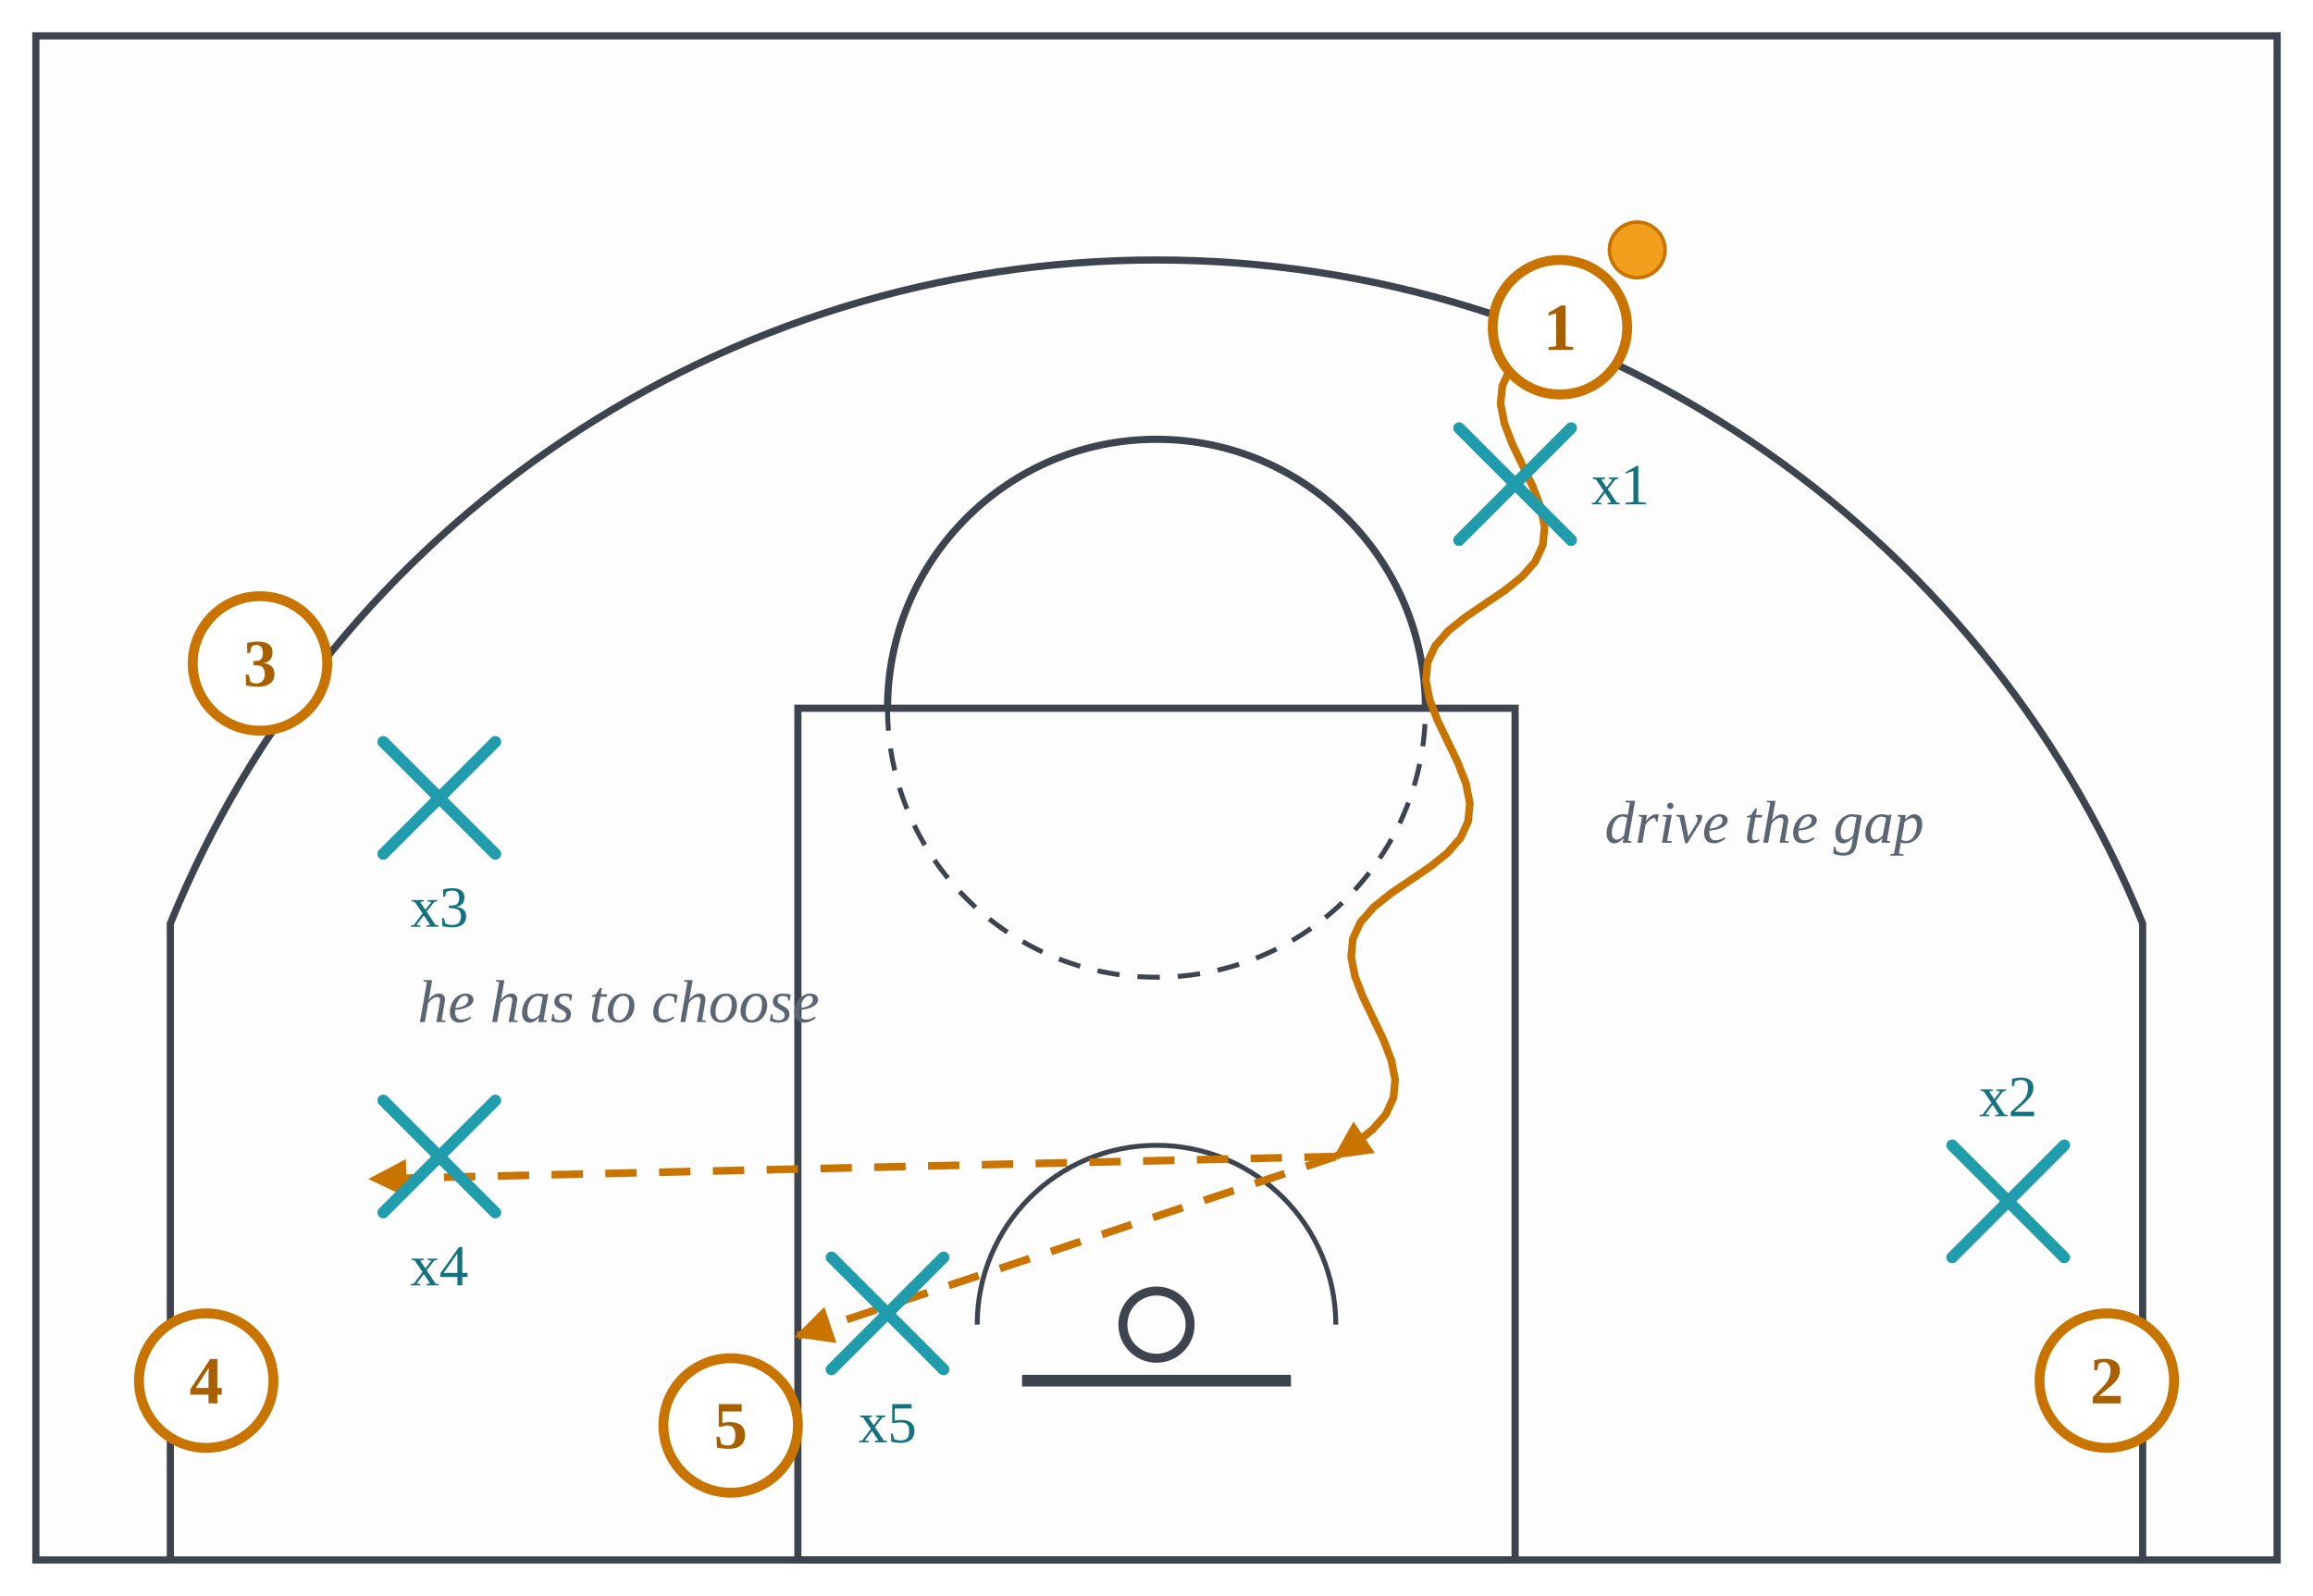
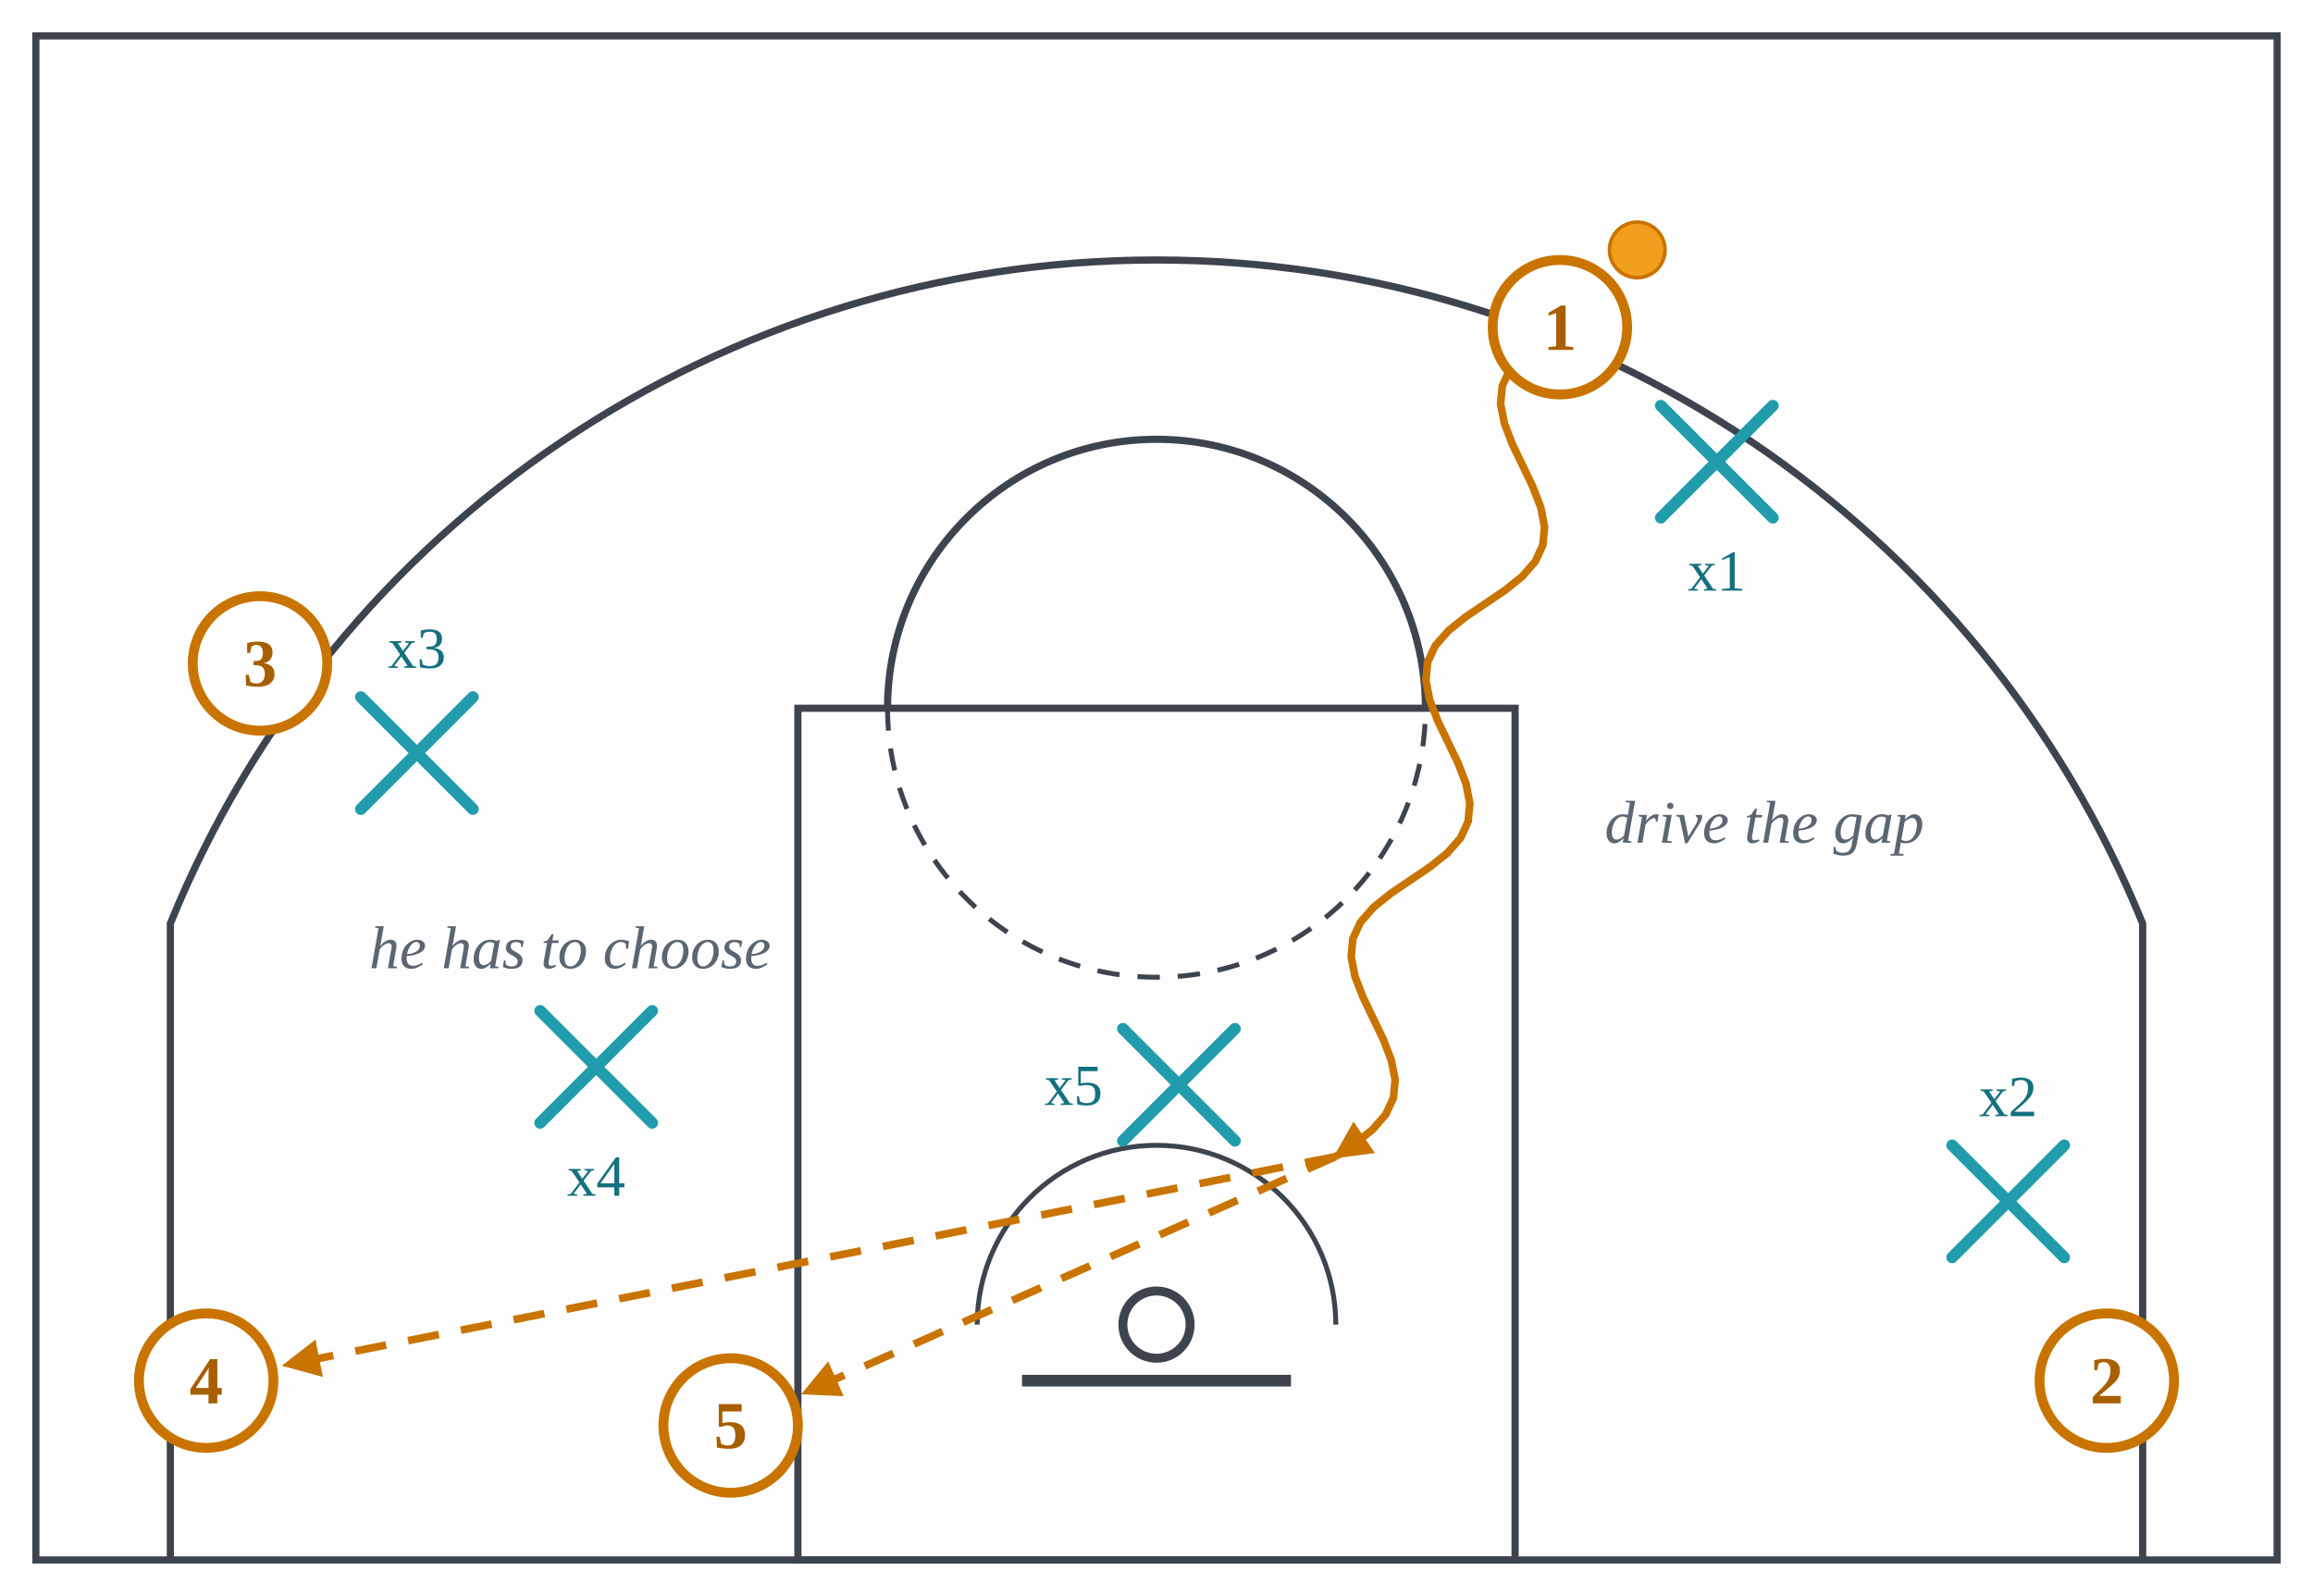
- <svg xmlns="http://www.w3.org/2000/svg" viewBox="0 0 516.0 356.0" width="516.0" role="img" aria-label="A 4-out 1-in floor with the one big in the weak-side dunker spot, not the lane. The handler drives the gap between the slot and the wing on the right. The weak-side corner defender must choose: if he helps at the rim the corner is open for a kick-out, if he stays the driver has a layup. The big in the dunker spot is a third option for a drop-off. Dashed passes show both kick-outs." class="hd-court-svg">
+ <svg xmlns="http://www.w3.org/2000/svg" viewBox="0 0 516.0 356.0" width="516.0" role="img" aria-label="A 4-out 1-in floor: 1 has the ball at the right slot, 2 is in the right corner, 3 on the left wing, 4 in the left corner, and the one big, 5, waits in the left dunker spot beside the baseline, not in the lane. 1 dribbles past his defender x1, who is left behind at the slot, and down the right side of the lane to just right of the rim, labeled drive the gap. x5 has stepped into the lane in front of the rim. x4 stands on the left side between the corner and the lane, labeled he has to choose, between the rim and the corner. Two dashed passes leave the end of the drive, one to 4 in the left corner and one to 5 in the dunker spot, and both run below x4 and x5. x2 is with 2 in the right corner and x3 with 3 on the left wing." class="hd-court-svg">
  <defs>
    <marker id="hd-arrow-o" viewBox="0 0 10 10" refX="9" refY="5" markerWidth="5" markerHeight="5" orient="auto-start-reverse">
      <path d="M 0 0 L 10 5 L 0 10 z" fill="var(--hd-offense, #C97400)" />
    </marker>
    <marker id="hd-arrow-d" viewBox="0 0 10 10" refX="9" refY="5" markerWidth="5" markerHeight="5" orient="auto-start-reverse">
      <path d="M 0 0 L 10 5 L 0 10 z" fill="var(--hd-defense, #209CAD)" />
    </marker>
  </defs>
  <rect x="8.0" y="8.0" width="500.0" height="340.0" fill="var(--court-floor, #fdfdfd)" stroke="var(--court-line, #3d444d)" stroke-width="1.6" />
  <path d="M 38.0 348.0 L 38.0 206.02 A 237.5 237.5 0 0 1 478.0 206.02 L 478.0 348.0" stroke="var(--court-line, #3d444d)" fill="none" stroke-width="1.6" />
  <rect x="178.0" y="158.0" width="160.0" height="190.0" stroke="var(--court-line, #3d444d)" fill="none" stroke-width="1.6" />
  <path d="M 198.0 158.0 A 60.0 60.0 0 0 1 318.0 158.0" stroke="var(--court-line, #3d444d)" fill="none" stroke-width="1.6" />
  <path d="M 198.0 158.0 A 60.0 60.0 0 0 0 318.0 158.0" stroke="var(--court-line, #3d444d)" fill="none" stroke-width="1.1" stroke-dasharray="5 4" />
  <path d="M 218.0 295.5 A 40.0 40.0 0 0 1 298.0 295.5" stroke="var(--court-line, #3d444d)" fill="none" stroke-width="1.1" />
  <line x1="228.0" y1="308.0" x2="288.0" y2="308.0" stroke="var(--court-line, #3d444d)" stroke-width="2.6" />
  <circle cx="258.0" cy="295.5" r="7.5" stroke="var(--court-line, #3d444d)" fill="none" stroke-width="2" />
  <path d="M 348.0,73.0 L 343.63,75.96 L 339.77,79.05 L 336.85,82.39 L 335.15,86.07 L 334.76,90.1 L 335.61,94.46 L 337.38,99.08 L 339.67,103.83 L 341.95,108.59 L 343.73,113.2 L 344.57,117.57 L 344.19,121.6 L 342.49,125.27 L 339.56,128.62 L 335.7,131.71 L 331.33,134.67 L 326.97,137.62 L 323.11,140.71 L 320.18,144.06 L 318.48,147.74 L 318.1,151.77 L 318.94,156.13 L 320.72,160.75 L 323.0,165.5 L 325.28,170.25 L 327.06,174.87 L 327.9,179.23 L 327.52,183.26 L 325.82,186.94 L 322.89,190.29 L 319.03,193.38 L 314.67,196.33 L 310.3,199.29 L 306.44,202.38 L 303.51,205.73 L 301.81,209.4 L 301.43,213.43 L 302.27,217.8 L 304.05,222.41 L 306.33,227.17 L 308.62,231.92 L 310.39,236.54 L 311.24,240.9 L 310.85,244.93 L 309.15,248.61 L 306.23,251.95 L 302.37,255.04 L 298.0,258.0" stroke="var(--hd-offense, #C97400)" fill="none" marker-end="url(#hd-arrow-o)" stroke-width="1.7" />
-   <line x1="298.0" y1="258.0" x2="83.0" y2="263.0" stroke="var(--hd-offense, #C97400)" fill="none" marker-end="url(#hd-arrow-o)" stroke-width="1.7" stroke-dasharray="7 5" />
-   <line x1="298.0" y1="258.0" x2="178.0" y2="298.0" stroke="var(--hd-offense, #C97400)" fill="none" marker-end="url(#hd-arrow-o)" stroke-width="1.7" stroke-dasharray="7 5" />
+   <line x1="298.0" y1="258.0" x2="63.7" y2="304.5" stroke="var(--hd-offense, #C97400)" fill="none" marker-end="url(#hd-arrow-o)" stroke-width="1.7" stroke-dasharray="7 5" />
+   <line x1="298.0" y1="258.0" x2="179.5" y2="310.7" stroke="var(--hd-offense, #C97400)" fill="none" marker-end="url(#hd-arrow-o)" stroke-width="1.7" stroke-dasharray="7 5" />
  <circle cx="348.0" cy="73.0" r="15.0" fill="var(--court-floor, #fff)" stroke="var(--hd-offense, #C97400)" stroke-width="2.2" />
  <text x="348.0" y="73.0" text-anchor="middle" dominant-baseline="central" font-size="15.0" font-weight="600" fill="var(--hd-offense-ink, #A85F00)">1</text>
  <circle cx="365.25" cy="55.75" r="6.2" fill="#F39F1E" stroke="var(--hd-offense, #C97400)" stroke-width="0.8" />
  <circle cx="470.0" cy="308.0" r="15.0" fill="var(--court-floor, #fff)" stroke="var(--hd-offense, #C97400)" stroke-width="2.2" />
  <text x="470.0" y="308.0" text-anchor="middle" dominant-baseline="central" font-size="15.0" font-weight="600" fill="var(--hd-offense-ink, #A85F00)">2</text>
  <circle cx="58.0" cy="148.0" r="15.0" fill="var(--court-floor, #fff)" stroke="var(--hd-offense, #C97400)" stroke-width="2.2" />
  <text x="58.0" y="148.0" text-anchor="middle" dominant-baseline="central" font-size="15.0" font-weight="600" fill="var(--hd-offense-ink, #A85F00)">3</text>
  <circle cx="46.0" cy="308.0" r="15.0" fill="var(--court-floor, #fff)" stroke="var(--hd-offense, #C97400)" stroke-width="2.2" />
  <text x="46.0" y="308.0" text-anchor="middle" dominant-baseline="central" font-size="15.0" font-weight="600" fill="var(--hd-offense-ink, #A85F00)">4</text>
  <circle cx="163.0" cy="318.0" r="15.0" fill="var(--court-floor, #fff)" stroke="var(--hd-offense, #C97400)" stroke-width="2.2" />
  <text x="163.0" y="318.0" text-anchor="middle" dominant-baseline="central" font-size="15.0" font-weight="600" fill="var(--hd-offense-ink, #A85F00)">5</text>
-   <line x1="325.5" y1="95.5" x2="350.5" y2="120.5" stroke="var(--hd-defense, #209CAD)" stroke-width="2.6" stroke-linecap="round" />
-   <line x1="325.5" y1="120.5" x2="350.5" y2="95.5" stroke="var(--hd-defense, #209CAD)" stroke-width="2.6" stroke-linecap="round" />
-   <text x="355.0" y="112.5" text-anchor="start" font-size="13.0" fill="var(--hd-defense-ink, #14717F)">x1</text>
+   <line x1="370.5" y1="90.5" x2="395.5" y2="115.5" stroke="var(--hd-defense, #209CAD)" stroke-width="2.6" stroke-linecap="round" />
+   <line x1="370.5" y1="115.5" x2="395.5" y2="90.5" stroke="var(--hd-defense, #209CAD)" stroke-width="2.6" stroke-linecap="round" />
+   <text x="383.0" y="131.75" text-anchor="middle" font-size="13.0" fill="var(--hd-defense-ink, #14717F)">x1</text>
  <line x1="435.5" y1="255.5" x2="460.5" y2="280.5" stroke="var(--hd-defense, #209CAD)" stroke-width="2.6" stroke-linecap="round" />
  <line x1="435.5" y1="280.5" x2="460.5" y2="255.5" stroke="var(--hd-defense, #209CAD)" stroke-width="2.6" stroke-linecap="round" />
  <text x="448.0" y="249.0" text-anchor="middle" font-size="13.0" fill="var(--hd-defense-ink, #14717F)">x2</text>
-   <line x1="85.5" y1="165.5" x2="110.5" y2="190.5" stroke="var(--hd-defense, #209CAD)" stroke-width="2.6" stroke-linecap="round" />
-   <line x1="85.5" y1="190.5" x2="110.5" y2="165.5" stroke="var(--hd-defense, #209CAD)" stroke-width="2.6" stroke-linecap="round" />
-   <text x="98.0" y="206.75" text-anchor="middle" font-size="13.0" fill="var(--hd-defense-ink, #14717F)">x3</text>
-   <line x1="85.5" y1="245.5" x2="110.5" y2="270.5" stroke="var(--hd-defense, #209CAD)" stroke-width="2.6" stroke-linecap="round" />
-   <line x1="85.5" y1="270.5" x2="110.5" y2="245.5" stroke="var(--hd-defense, #209CAD)" stroke-width="2.6" stroke-linecap="round" />
-   <text x="98.0" y="286.75" text-anchor="middle" font-size="13.0" fill="var(--hd-defense-ink, #14717F)">x4</text>
-   <line x1="185.5" y1="280.5" x2="210.5" y2="305.5" stroke="var(--hd-defense, #209CAD)" stroke-width="2.6" stroke-linecap="round" />
-   <line x1="185.5" y1="305.5" x2="210.5" y2="280.5" stroke="var(--hd-defense, #209CAD)" stroke-width="2.6" stroke-linecap="round" />
-   <text x="198.0" y="321.75" text-anchor="middle" font-size="13.0" fill="var(--hd-defense-ink, #14717F)">x5</text>
+   <line x1="80.5" y1="155.5" x2="105.5" y2="180.5" stroke="var(--hd-defense, #209CAD)" stroke-width="2.6" stroke-linecap="round" />
+   <line x1="80.5" y1="180.5" x2="105.5" y2="155.5" stroke="var(--hd-defense, #209CAD)" stroke-width="2.6" stroke-linecap="round" />
+   <text x="93.0" y="149.0" text-anchor="middle" font-size="13.0" fill="var(--hd-defense-ink, #14717F)">x3</text>
+   <line x1="120.5" y1="225.5" x2="145.5" y2="250.5" stroke="var(--hd-defense, #209CAD)" stroke-width="2.6" stroke-linecap="round" />
+   <line x1="120.5" y1="250.5" x2="145.5" y2="225.5" stroke="var(--hd-defense, #209CAD)" stroke-width="2.6" stroke-linecap="round" />
+   <text x="133.0" y="266.75" text-anchor="middle" font-size="13.0" fill="var(--hd-defense-ink, #14717F)">x4</text>
+   <line x1="250.5" y1="229.5" x2="275.5" y2="254.5" stroke="var(--hd-defense, #209CAD)" stroke-width="2.6" stroke-linecap="round" />
+   <line x1="250.5" y1="254.5" x2="275.5" y2="229.5" stroke="var(--hd-defense, #209CAD)" stroke-width="2.6" stroke-linecap="round" />
+   <text x="246.0" y="246.5" text-anchor="end" font-size="13.0" fill="var(--hd-defense-ink, #14717F)">x5</text>
  <text x="358.0" y="188.0" text-anchor="start" font-size="13.5" font-style="italic" fill="var(--hd-muted, #5b6672)">drive the gap</text>
-   <text x="138.0" y="228.0" text-anchor="middle" font-size="13.5" font-style="italic" fill="var(--hd-muted, #5b6672)">he has to choose</text>
+   <text x="172.0" y="216.0" text-anchor="end" font-size="13.5" font-style="italic" fill="var(--hd-muted, #5b6672)">he has to choose</text>
</svg>
